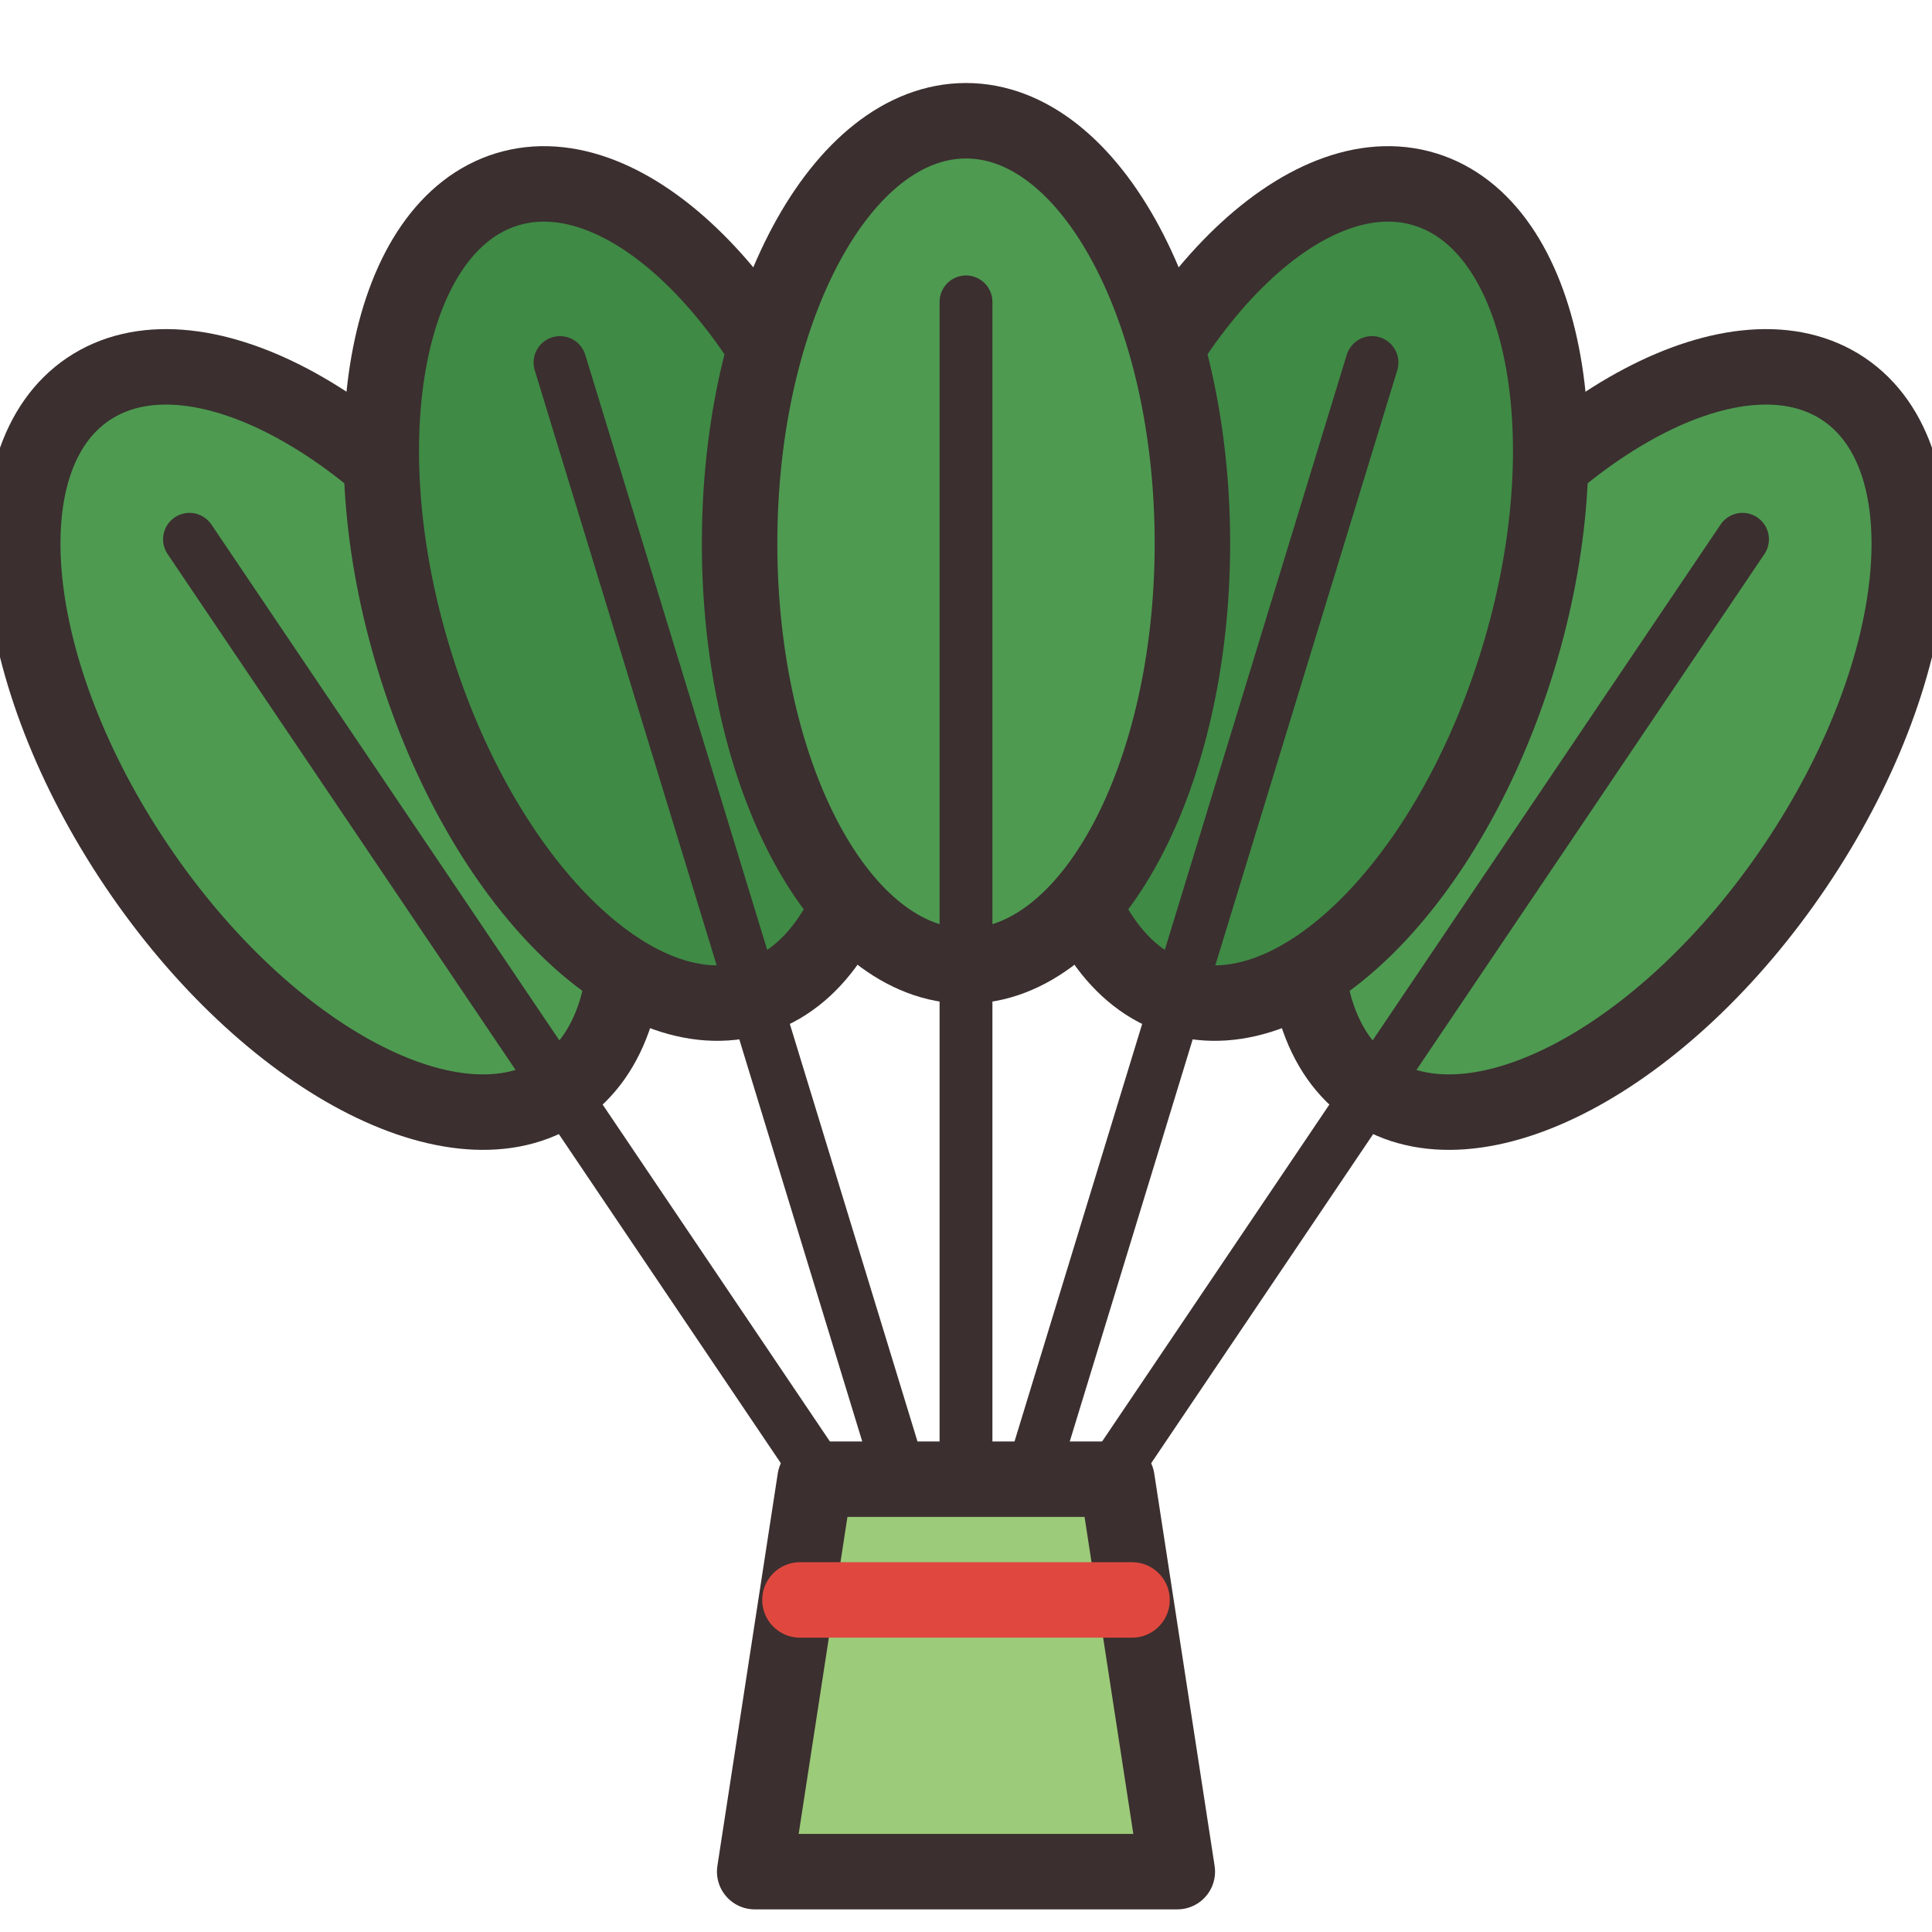
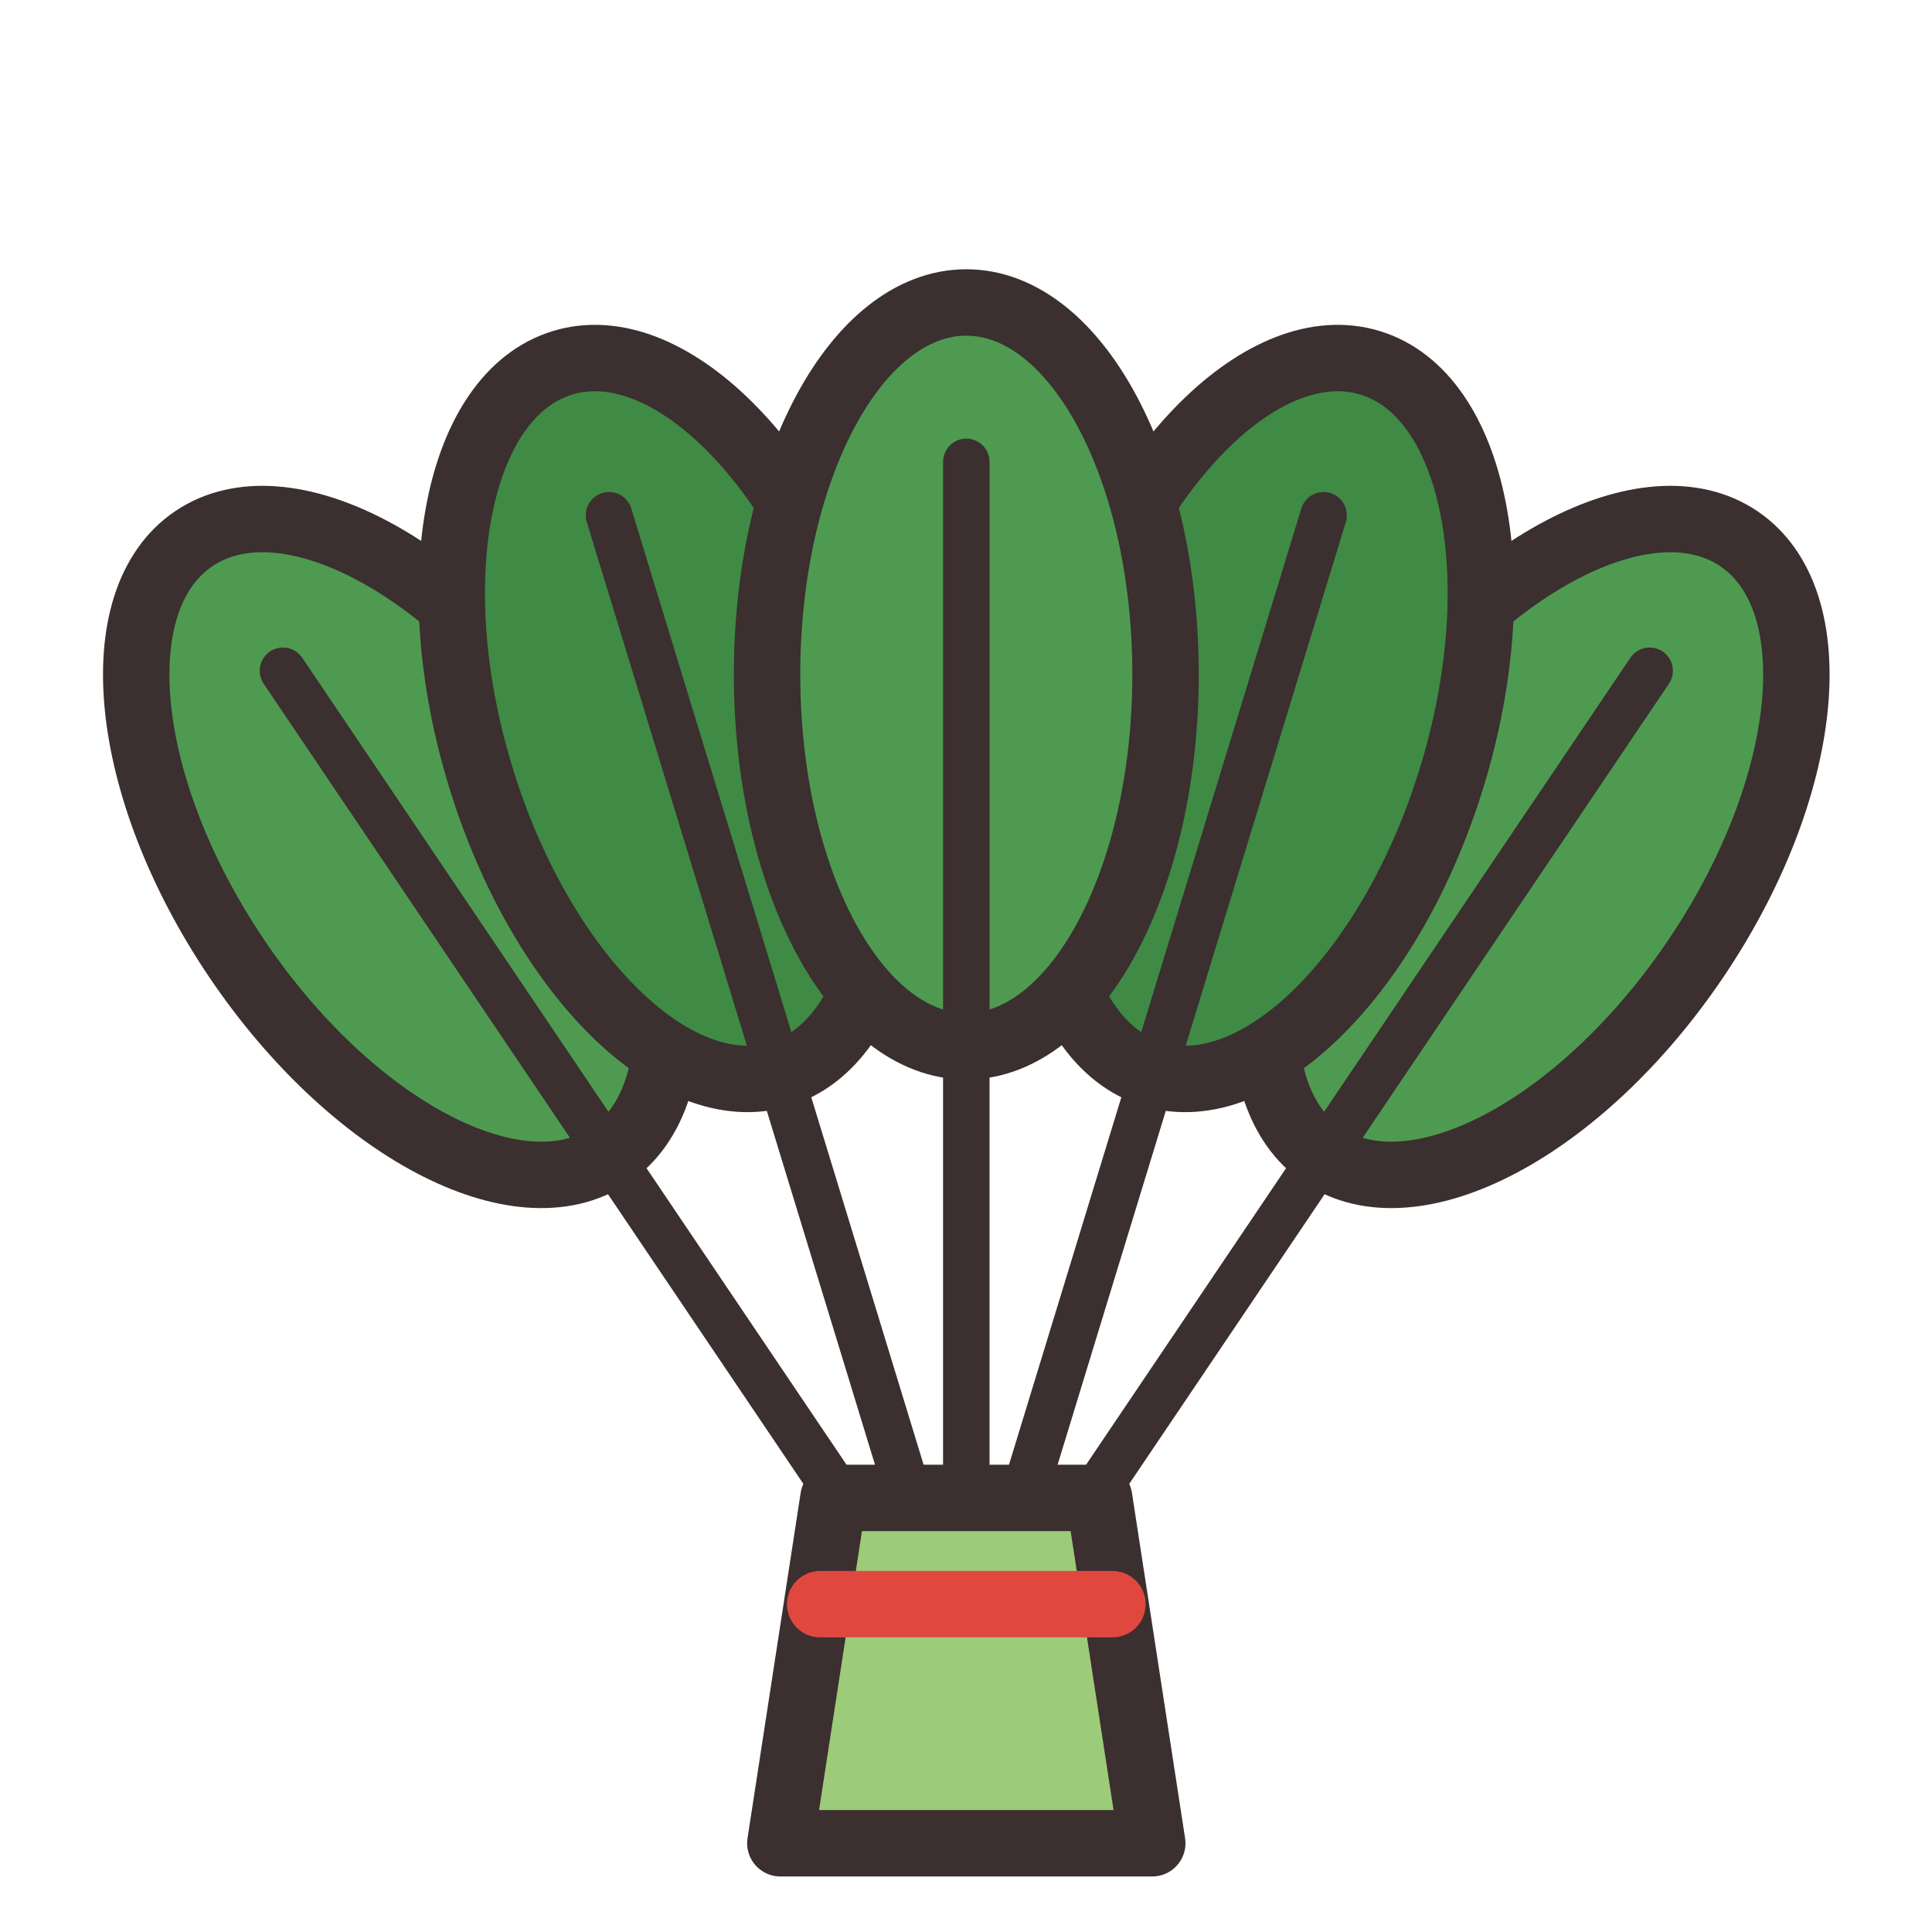
<svg xmlns="http://www.w3.org/2000/svg" viewBox="0 0 128 128">
-   <g stroke="#3b2f2f" stroke-width="5" stroke-linejoin="round" stroke-linecap="round">
-     <g transform="rotate(-34 64 112)">
-       <ellipse cx="64" cy="36" rx="15" ry="28" fill="#4e9a51" />
-       <path d="M64 20v84" fill="none" stroke-width="3.5" />
+   <g transform="translate(7.7 13) scale(0.88)">
+     <g stroke="#3b2f2f" stroke-width="5" stroke-linejoin="round" stroke-linecap="round">
+       <g transform="rotate(-34 64 112)">
+         <ellipse cx="64" cy="36" rx="15" ry="28" fill="#4e9a51" />
+         <path d="M64 20v84" fill="none" stroke-width="3.5" />
+       </g>
+       <g transform="rotate(34 64 112)">
+         <ellipse cx="64" cy="36" rx="15" ry="28" fill="#4e9a51" />
+         <path d="M64 20v84" fill="none" stroke-width="3.5" />
+       </g>
+       <g transform="rotate(-17 64 112)">
+         <ellipse cx="64" cy="36" rx="15" ry="28" fill="#3f8a45" />
+         <path d="M64 20v84" fill="none" stroke-width="3.5" />
+       </g>
+       <g transform="rotate(17 64 112)">
+         <ellipse cx="64" cy="36" rx="15" ry="28" fill="#3f8a45" />
+         <path d="M64 20v84" fill="none" stroke-width="3.5" />
+       </g>
+       <g transform="rotate(0 64 112)">
+         <ellipse cx="64" cy="36" rx="15" ry="28" fill="#4e9a51" />
+         <path d="M64 20v84" fill="none" stroke-width="3.5" />
+       </g>
+       <path d="M54 98h20l4 26H50z" fill="#9ccb7a" />
+       <path d="M53 106h22" fill="none" stroke="#e0483f" stroke-width="5" />
    </g>
-     <g transform="rotate(34 64 112)">
-       <ellipse cx="64" cy="36" rx="15" ry="28" fill="#4e9a51" />
-       <path d="M64 20v84" fill="none" stroke-width="3.5" />
-     </g>
-     <g transform="rotate(-17 64 112)">
-       <ellipse cx="64" cy="36" rx="15" ry="28" fill="#3f8a45" />
-       <path d="M64 20v84" fill="none" stroke-width="3.5" />
-     </g>
-     <g transform="rotate(17 64 112)">
-       <ellipse cx="64" cy="36" rx="15" ry="28" fill="#3f8a45" />
-       <path d="M64 20v84" fill="none" stroke-width="3.5" />
-     </g>
-     <g transform="rotate(0 64 112)">
-       <ellipse cx="64" cy="36" rx="15" ry="28" fill="#4e9a51" />
-       <path d="M64 20v84" fill="none" stroke-width="3.5" />
-     </g>
-     <path d="M54 98h20l4 26H50z" fill="#9ccb7a" />
-     <path d="M53 106h22" fill="none" stroke="#e0483f" stroke-width="5" />
  </g>
</svg>
